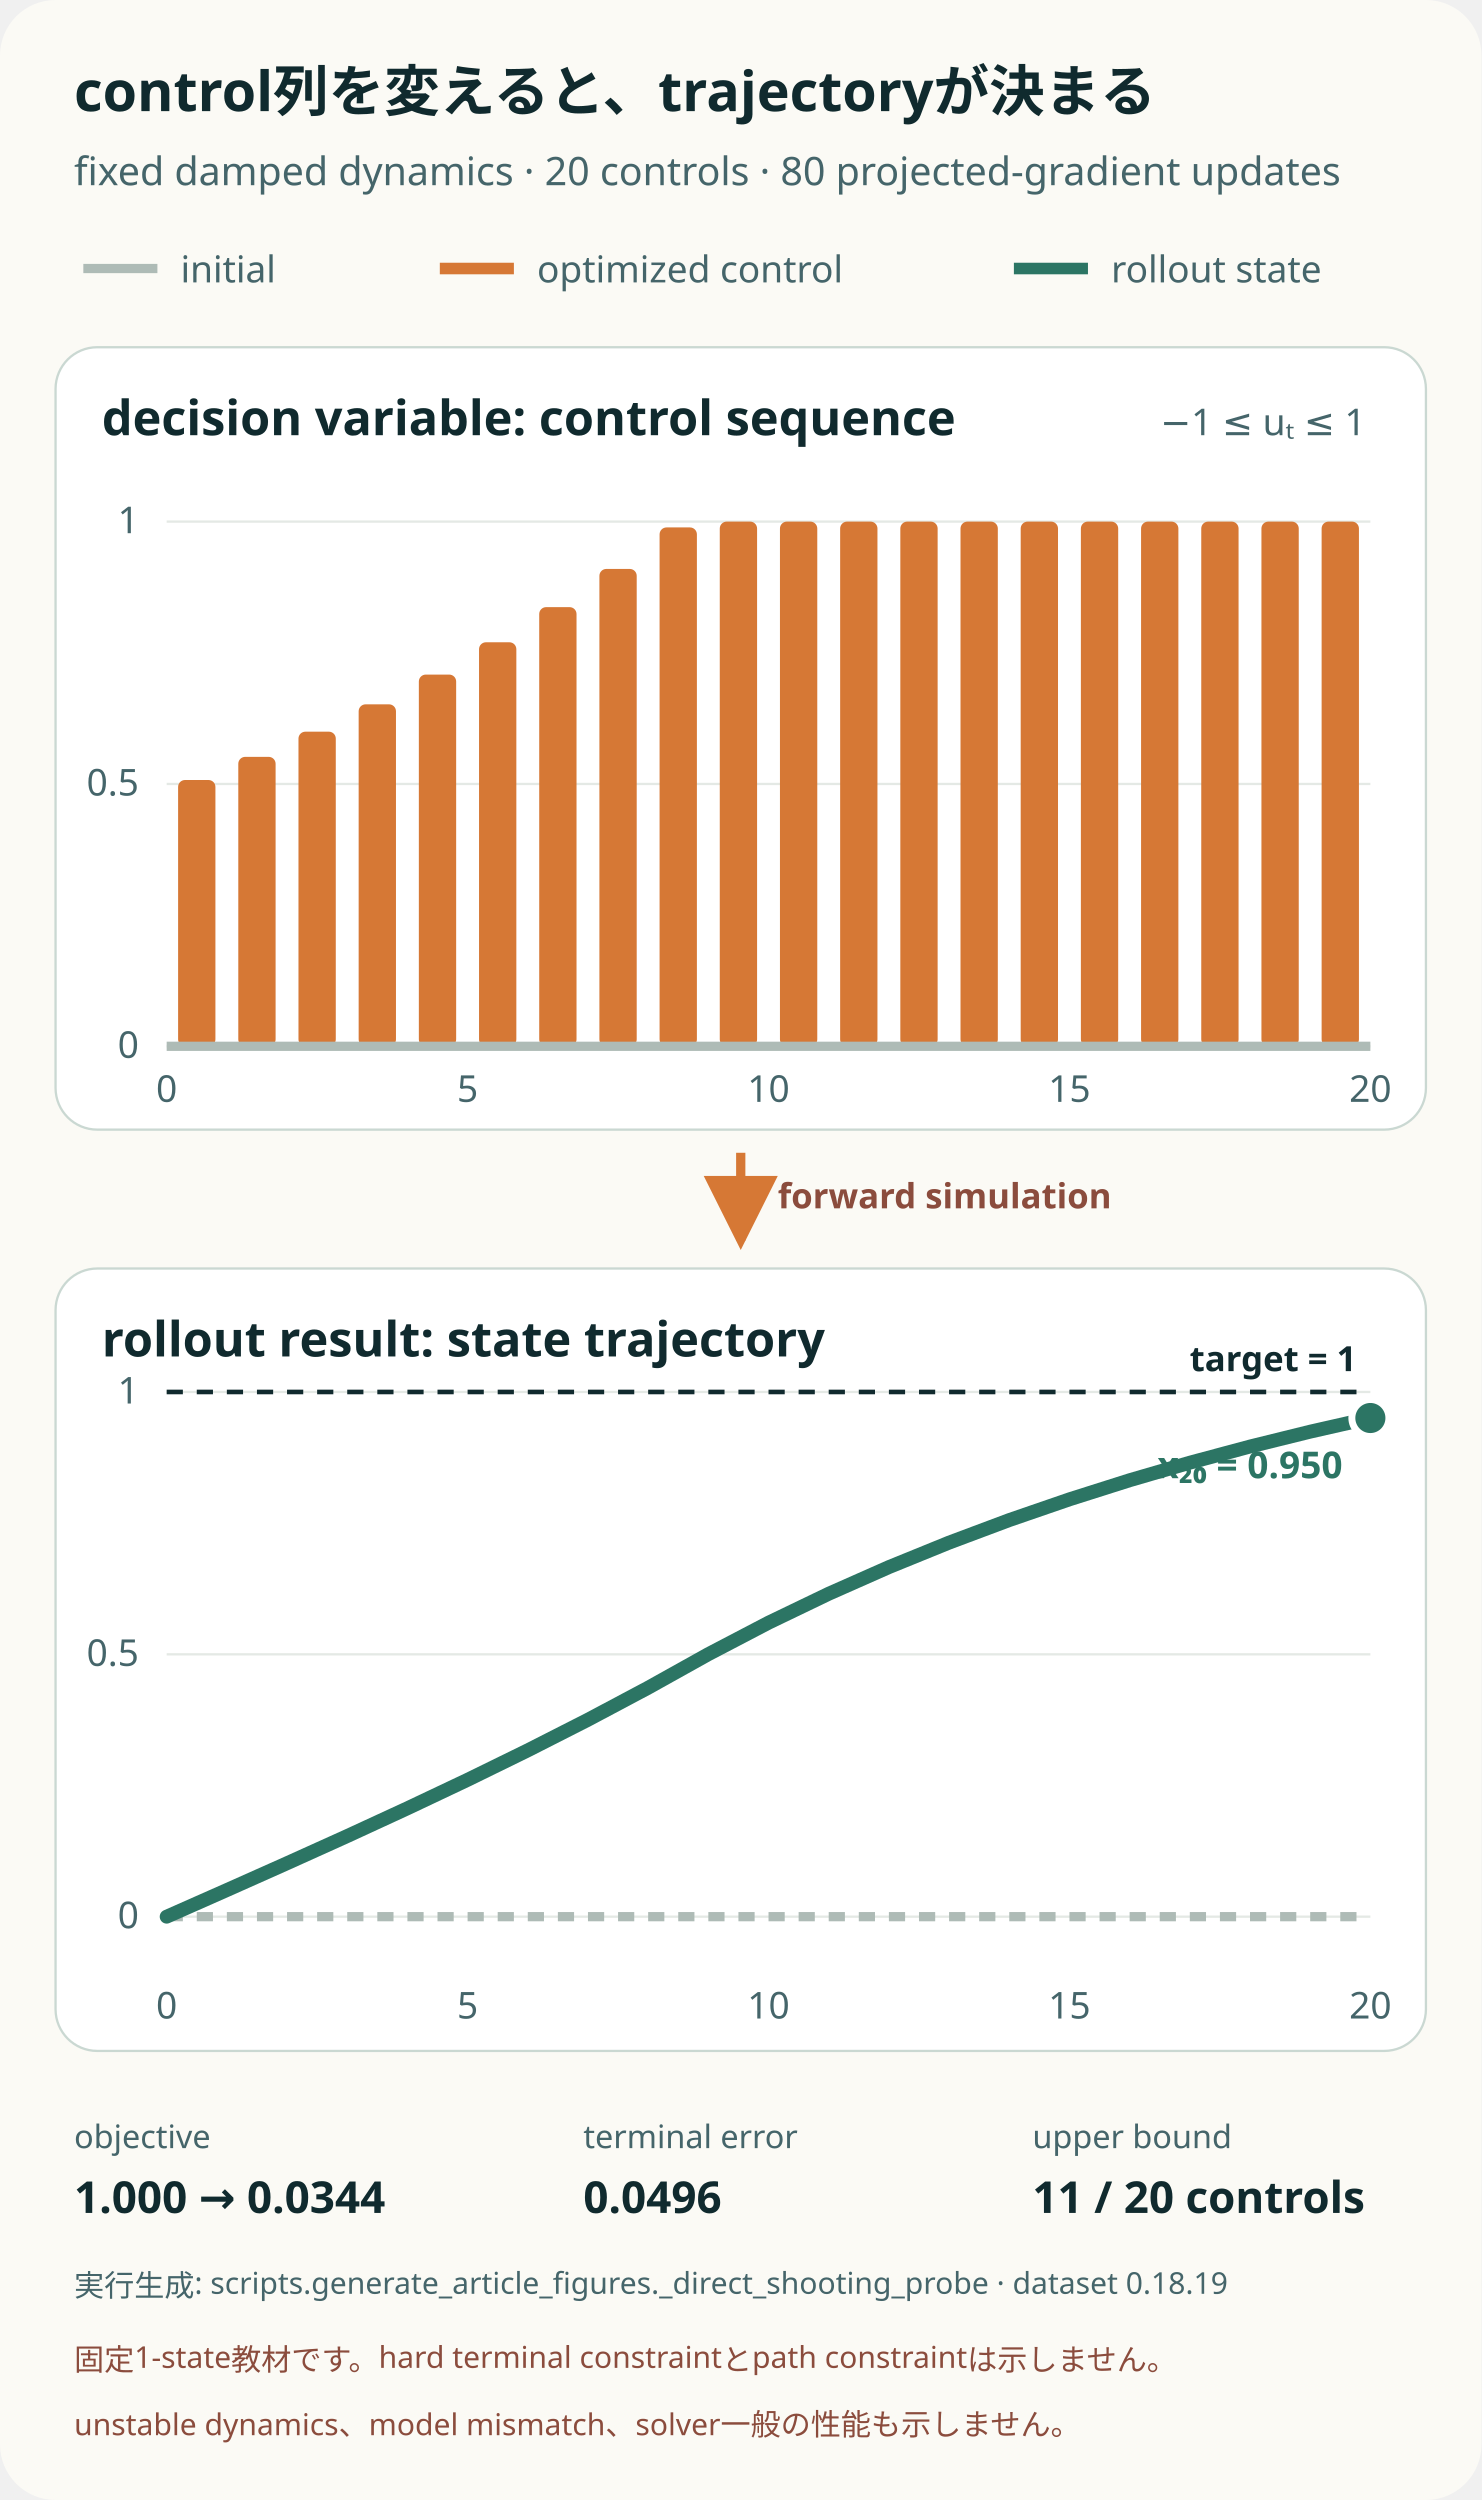
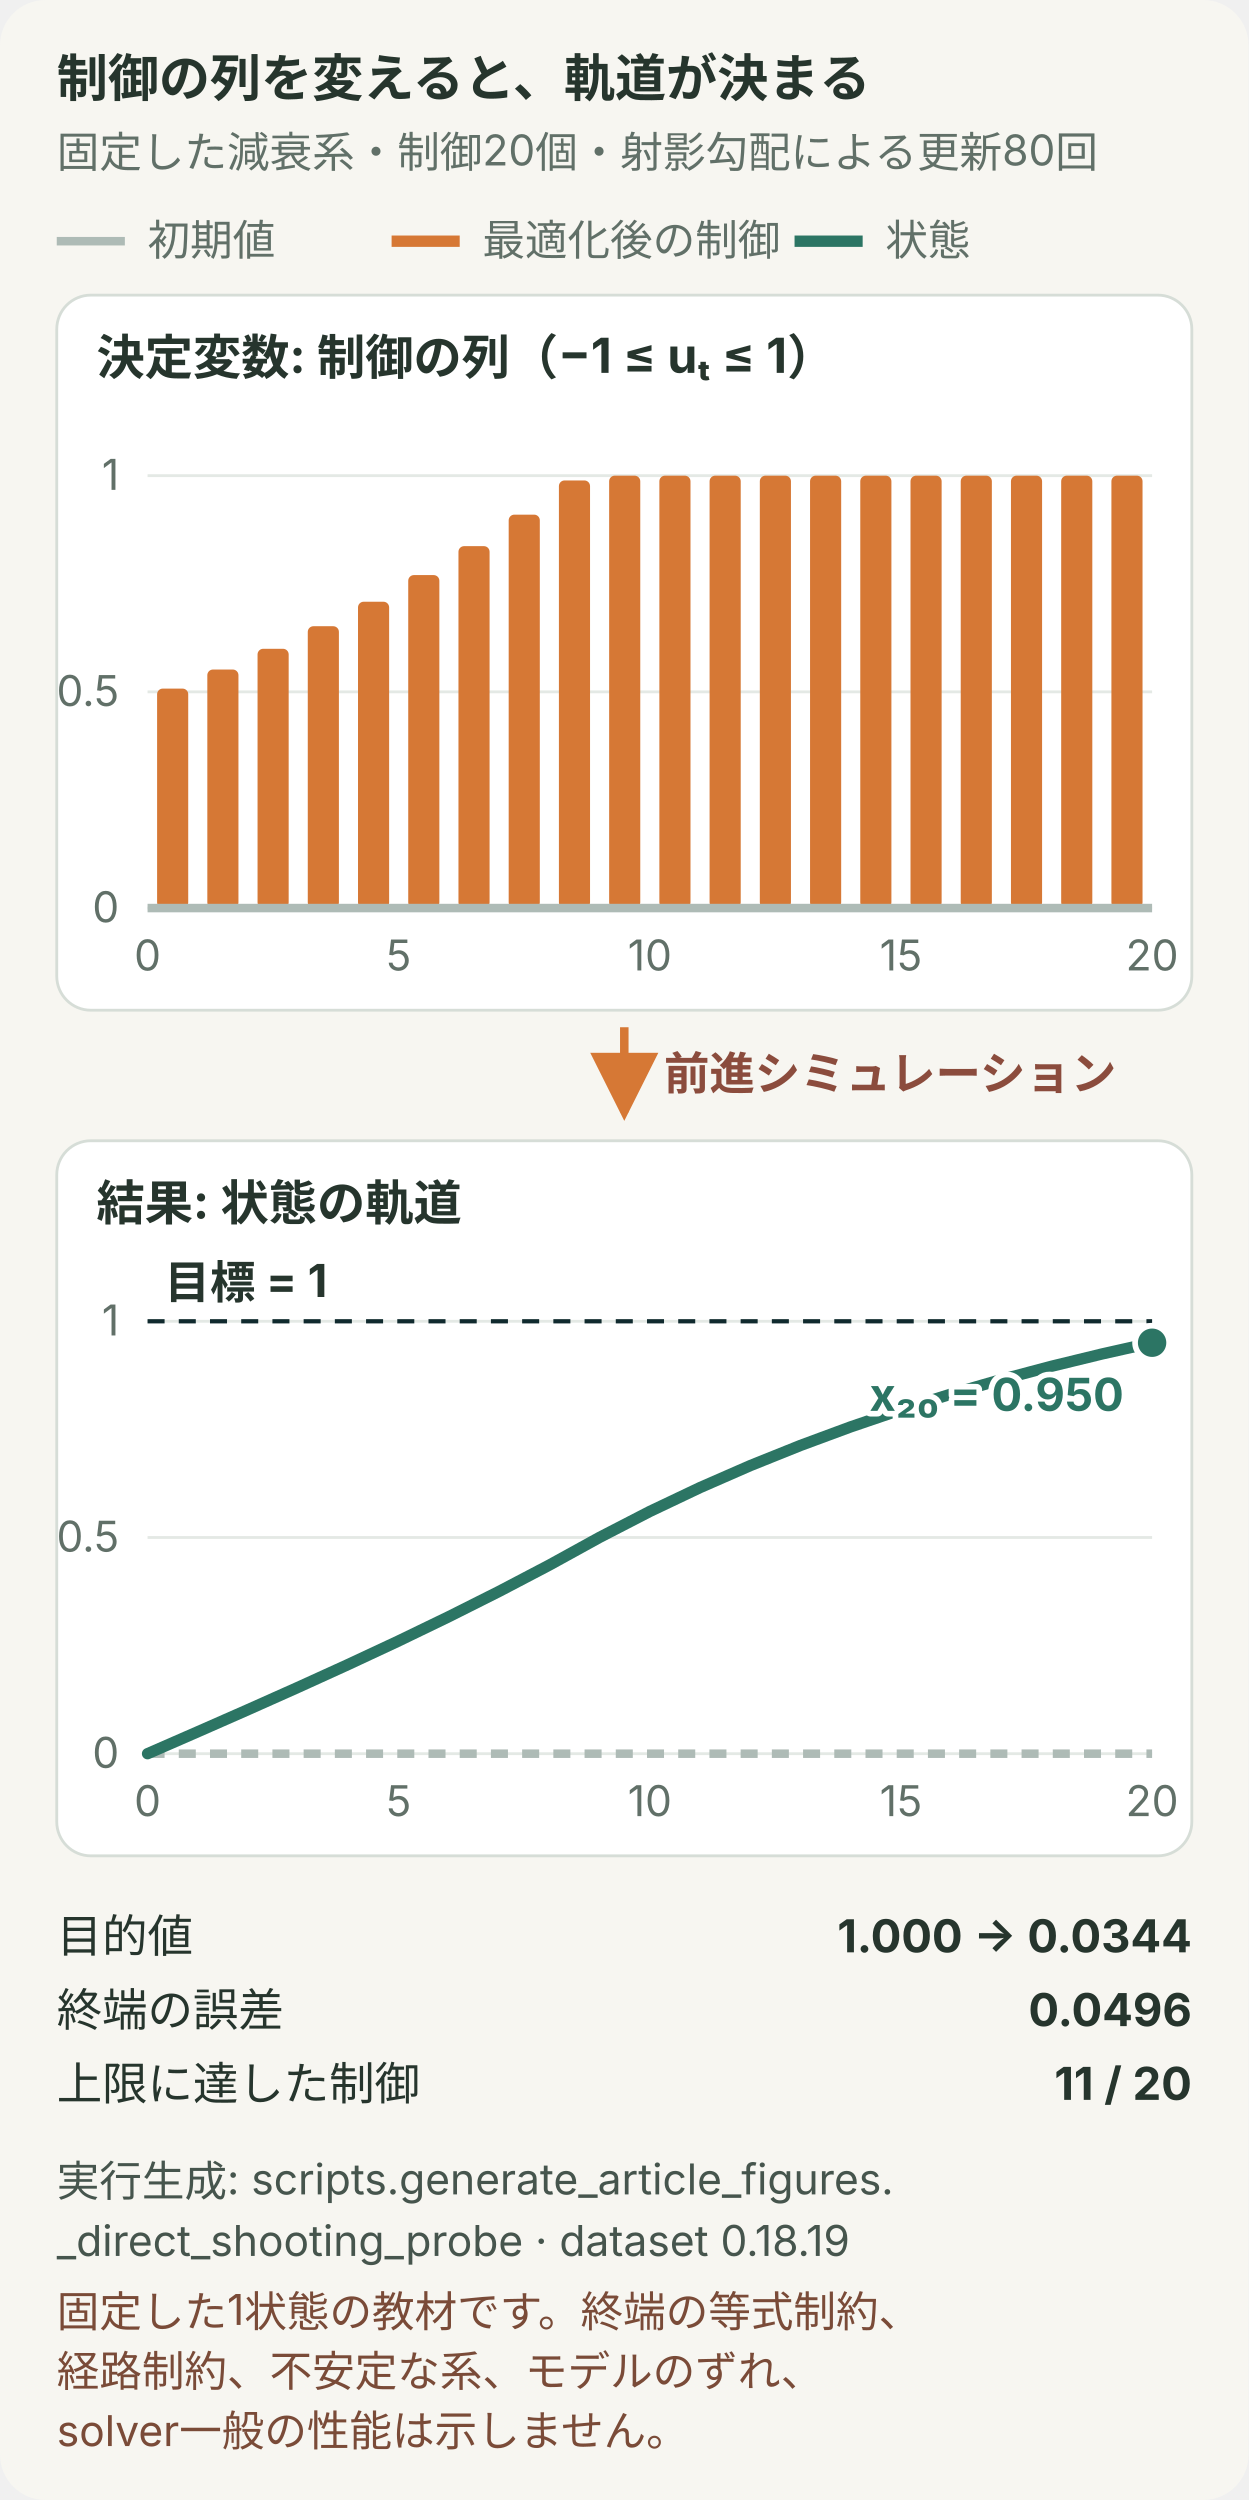
- <svg xmlns="http://www.w3.org/2000/svg" width="640" height="1080" viewBox="0 0 640 1080" role="img" aria-labelledby="figure-title figure-description">
-   <rect width="640" height="1080" rx="24" fill="#fbfaf5" />
-   <text x="32" y="48" class="dsh-title">control列を変えると、trajectoryが決まる</text>
-   <text x="32" y="80" class="dsh-subtitle">fixed damped dynamics · 20 controls · 80 projected-gradient updates</text>
-   <line x1="36" y1="116" x2="68" y2="116" stroke="#aebbb6" stroke-width="4" />
-   <text x="78" y="122" class="dsh-legend">initial</text>
-   <line x1="190" y1="116" x2="222" y2="116" stroke="#d67835" stroke-width="5" />
-   <text x="232" y="122" class="dsh-legend">optimized control</text>
-   <line x1="438" y1="116" x2="470" y2="116" stroke="#2c7564" stroke-width="5" />
-   <text x="480" y="122" class="dsh-legend">rollout state</text>
+ <svg xmlns="http://www.w3.org/2000/svg" viewBox="0 0 440 881" width="440" height="881" role="img" aria-labelledby="figure-title figure-description">
+   <rect width="440" height="881" rx="16" fill="#f7f6f1" />
+   <text x="20" y="34" class="title">制御の列を変えると、軌道が決まる</text>
+   <text x="20" y="59" class="subtitle">固定した減衰系・制御20個・射影勾配による更新80回</text>
+   <line x1="20" y1="85" x2="44" y2="85" stroke="#aebbb6" stroke-width="3" />
+   <text x="52" y="90" class="note">初期値</text>
+   <line x1="138" y1="85" x2="162" y2="85" stroke="#d67835" stroke-width="4" />
+   <text x="170" y="90" class="note">最適化後の制御</text>
+   <line x1="280" y1="85" x2="304" y2="85" stroke="#2c7564" stroke-width="4" />
+   <text x="312" y="90" class="note">状態</text>
  <defs>
    <marker id="dsh-arrow" markerWidth="8" markerHeight="8" refX="7" refY="4" orient="auto">
      <path d="M0,0 L8,4 L0,8 Z" fill="#d67835" />
    </marker>
  </defs>
-   <rect x="24" y="150" width="592" height="338" rx="18" fill="#fff" stroke="#cad8d2" />
-   <text x="44" y="188" class="dsh-panel">decision variable: control sequence</text>
-   <text x="590" y="188" text-anchor="end" class="dsh-status">−1 ≤ uₜ ≤ 1</text>
-   <line x1="72.0" y1="452.00" x2="592.0" y2="452.00" stroke="#e4e9e5" stroke-width="1" />
-   <text x="60" y="457.00" text-anchor="end" class="dsh-axis">0</text>
-   <line x1="72.0" y1="338.67" x2="592.0" y2="338.67" stroke="#e4e9e5" stroke-width="1" />
-   <text x="60" y="343.67" text-anchor="end" class="dsh-axis">0.5</text>
-   <line x1="72.0" y1="225.33" x2="592.0" y2="225.33" stroke="#e4e9e5" stroke-width="1" />
-   <text x="60" y="230.33" text-anchor="end" class="dsh-axis">1</text>
-   <rect x="76.94" y="336.96" width="16.12" height="115.04" rx="3" fill="#d67835" />
-   <rect x="102.94" y="326.96" width="16.12" height="125.04" rx="3" fill="#d67835" />
-   <rect x="128.94" y="316.08" width="16.12" height="135.92" rx="3" fill="#d67835" />
-   <rect x="154.94" y="304.27" width="16.12" height="147.73" rx="3" fill="#d67835" />
-   <rect x="180.94" y="291.42" width="16.12" height="160.58" rx="3" fill="#d67835" />
-   <rect x="206.94" y="277.46" width="16.12" height="174.54" rx="3" fill="#d67835" />
-   <rect x="232.94" y="262.28" width="16.12" height="189.72" rx="3" fill="#d67835" />
-   <rect x="258.94" y="245.78" width="16.12" height="206.22" rx="3" fill="#d67835" />
-   <rect x="284.94" y="227.85" width="16.12" height="224.15" rx="3" fill="#d67835" />
-   <rect x="310.94" y="225.33" width="16.12" height="226.67" rx="3" fill="#d67835" />
-   <rect x="336.94" y="225.33" width="16.12" height="226.67" rx="3" fill="#d67835" />
-   <rect x="362.94" y="225.33" width="16.12" height="226.67" rx="3" fill="#d67835" />
-   <rect x="388.94" y="225.33" width="16.12" height="226.67" rx="3" fill="#d67835" />
-   <rect x="414.94" y="225.33" width="16.12" height="226.67" rx="3" fill="#d67835" />
-   <rect x="440.94" y="225.33" width="16.12" height="226.67" rx="3" fill="#d67835" />
-   <rect x="466.94" y="225.33" width="16.12" height="226.67" rx="3" fill="#d67835" />
-   <rect x="492.94" y="225.33" width="16.12" height="226.67" rx="3" fill="#d67835" />
-   <rect x="518.94" y="225.33" width="16.12" height="226.67" rx="3" fill="#d67835" />
-   <rect x="544.94" y="225.33" width="16.12" height="226.67" rx="3" fill="#d67835" />
-   <rect x="570.94" y="225.33" width="16.12" height="226.67" rx="3" fill="#d67835" />
-   <line x1="72.0" y1="452.00" x2="592.0" y2="452.00" stroke="#aebbb6" stroke-width="4" />
-   <text x="72.00" y="476" text-anchor="middle" class="dsh-axis">0</text>
-   <text x="202.00" y="476" text-anchor="middle" class="dsh-axis">5</text>
-   <text x="332.00" y="476" text-anchor="middle" class="dsh-axis">10</text>
-   <text x="462.00" y="476" text-anchor="middle" class="dsh-axis">15</text>
-   <text x="592.00" y="476" text-anchor="middle" class="dsh-axis">20</text>
-   <line x1="320" y1="498" x2="320" y2="536" stroke="#d67835" stroke-width="4" marker-end="url(#dsh-arrow)" />
-   <text x="336" y="522" class="dsh-flow">forward simulation</text>
-   <rect x="24" y="548" width="592" height="338" rx="18" fill="#fff" stroke="#cad8d2" />
-   <text x="44" y="586" class="dsh-panel">rollout result: state trajectory</text>
-   <line x1="72.0" y1="828.00" x2="592.0" y2="828.00" stroke="#e4e9e5" stroke-width="1" />
-   <text x="60" y="833.00" text-anchor="end" class="dsh-axis">0</text>
-   <line x1="72.0" y1="714.67" x2="592.0" y2="714.67" stroke="#e4e9e5" stroke-width="1" />
-   <text x="60" y="719.67" text-anchor="end" class="dsh-axis">0.5</text>
-   <line x1="72.0" y1="601.33" x2="592.0" y2="601.33" stroke="#e4e9e5" stroke-width="1" />
-   <text x="60" y="606.33" text-anchor="end" class="dsh-axis">1</text>
-   <line x1="72.0" y1="601.33" x2="592.0" y2="601.33" stroke="#102a2e" stroke-width="2" stroke-dasharray="7 6" />
-   <text x="586" y="592.33" text-anchor="end" class="dsh-target">target = 1</text>
-   <polyline points="72.00,828.00 98.00,828.00 124.00,828.00 150.00,828.00 176.00,828.00 202.00,828.00 228.00,828.00 254.00,828.00 280.00,828.00 306.00,828.00 332.00,828.00 358.00,828.00 384.00,828.00 410.00,828.00 436.00,828.00 462.00,828.00 488.00,828.00 514.00,828.00 540.00,828.00 566.00,828.00 592.00,828.00" fill="none" stroke="#aebbb6" stroke-width="4" stroke-dasharray="7 6" />
-   <polyline points="72.00,828.00 98.00,816.50 124.00,804.91 150.00,793.17 176.00,781.18 202.00,768.87 228.00,756.14 254.00,742.92 280.00,729.10 306.00,714.60 332.00,701.01 358.00,688.50 384.00,676.99 410.00,666.41 436.00,656.67 462.00,647.71 488.00,639.46 514.00,631.88 540.00,624.90 566.00,618.48 592.00,612.58" fill="none" stroke="#2c7564" stroke-width="6" stroke-linecap="round" stroke-linejoin="round" />
-   <circle cx="592.00" cy="612.58" r="8" fill="#2c7564" stroke="#fff" stroke-width="3" />
-   <text x="580.00" y="638.58" text-anchor="end" class="dsh-final">x₂₀ = 0.950</text>
-   <text x="72.00" y="872" text-anchor="middle" class="dsh-axis">0</text>
-   <text x="202.00" y="872" text-anchor="middle" class="dsh-axis">5</text>
-   <text x="332.00" y="872" text-anchor="middle" class="dsh-axis">10</text>
-   <text x="462.00" y="872" text-anchor="middle" class="dsh-axis">15</text>
-   <text x="592.00" y="872" text-anchor="middle" class="dsh-axis">20</text>
-   <text x="32" y="928" class="dsh-metric-label">objective</text>
-   <text x="32" y="956" class="dsh-metric">1.000 → 0.0344</text>
-   <text x="252" y="928" class="dsh-metric-label">terminal error</text>
-   <text x="252" y="956" class="dsh-metric">0.0496</text>
-   <text x="446" y="928" class="dsh-metric-label">upper bound</text>
-   <text x="446" y="956" class="dsh-metric">11 / 20 controls</text>
-   <text x="32" y="992" class="dsh-meta">実行生成: scripts.generate_article_figures._direct_shooting_probe · dataset 0.18.19</text>
-   <text x="32" y="1024" class="dsh-note">固定1-state教材です。hard terminal constraintとpath constraintは示しません。</text>
-   <text x="32" y="1052" class="dsh-note">unstable dynamics、model mismatch、solver一般の性能も示しません。</text>
-   <style>
-   .dsh-title { font: 700 24px system-ui, sans-serif; fill: #102a2e; }
-   .dsh-subtitle { font: 400 17px system-ui, sans-serif; fill: #45656a; }
-   .dsh-panel { font: 700 21px system-ui, sans-serif; fill: #102a2e; }
-   .dsh-legend, .dsh-status { font: 400 16px system-ui, sans-serif; fill: #45656a; }
-   .dsh-axis { font: 400 16px system-ui, sans-serif; fill: #45656a; }
-   .dsh-flow { font: 700 15px system-ui, sans-serif; fill: #8b4c3d; }
-   .dsh-target { font: 700 15px system-ui, sans-serif; fill: #102a2e; }
-   .dsh-final { font: 700 16px system-ui, sans-serif; fill: #2c7564; }
-   .dsh-metric-label { font: 400 14px system-ui, sans-serif; fill: #45656a; }
-   .dsh-metric { font: 700 19px system-ui, sans-serif; fill: #102a2e; }
-   .dsh-meta { font: 400 13px system-ui, sans-serif; fill: #45656a; }
-   .dsh-note { font: 400 13px system-ui, sans-serif; fill: #8b4c3d; }
- </style>
+   <rect x="20" y="104" width="400" height="252" rx="12" fill="#fff" stroke="#d6ddd7" />
+   <text x="34" y="132" class="panel-title">決定変数: 制御の列（−1 ≤ uₜ ≤ 1）</text>
+   <line x1="52" y1="320.00" x2="406" y2="320.00" stroke="#e4e9e5" stroke-width="1" />
+   <text x="42" y="325.00" text-anchor="end" class="axis">0</text>
+   <line x1="52" y1="243.81" x2="406" y2="243.81" stroke="#e4e9e5" stroke-width="1" />
+   <text x="42" y="248.81" text-anchor="end" class="axis">0.5</text>
+   <line x1="52" y1="167.62" x2="406" y2="167.62" stroke="#e4e9e5" stroke-width="1" />
+   <text x="42" y="172.62" text-anchor="end" class="axis">1</text>
+   <rect x="55.36" y="242.66" width="10.97" height="77.34" rx="2" fill="#d67835" />
+   <rect x="73.06" y="235.94" width="10.97" height="84.06" rx="2" fill="#d67835" />
+   <rect x="90.76" y="228.63" width="10.97" height="91.37" rx="2" fill="#d67835" />
+   <rect x="108.46" y="220.68" width="10.97" height="99.32" rx="2" fill="#d67835" />
+   <rect x="126.16" y="212.05" width="10.97" height="107.95" rx="2" fill="#d67835" />
+   <rect x="143.86" y="202.66" width="10.97" height="117.34" rx="2" fill="#d67835" />
+   <rect x="161.56" y="192.46" width="10.97" height="127.54" rx="2" fill="#d67835" />
+   <rect x="179.26" y="181.36" width="10.97" height="138.64" rx="2" fill="#d67835" />
+   <rect x="196.96" y="169.31" width="10.97" height="150.69" rx="2" fill="#d67835" />
+   <rect x="214.66" y="167.62" width="10.97" height="152.38" rx="2" fill="#d67835" />
+   <rect x="232.36" y="167.62" width="10.97" height="152.38" rx="2" fill="#d67835" />
+   <rect x="250.06" y="167.62" width="10.97" height="152.38" rx="2" fill="#d67835" />
+   <rect x="267.76" y="167.62" width="10.97" height="152.38" rx="2" fill="#d67835" />
+   <rect x="285.46" y="167.62" width="10.97" height="152.38" rx="2" fill="#d67835" />
+   <rect x="303.16" y="167.62" width="10.97" height="152.38" rx="2" fill="#d67835" />
+   <rect x="320.86" y="167.62" width="10.97" height="152.38" rx="2" fill="#d67835" />
+   <rect x="338.56" y="167.62" width="10.97" height="152.38" rx="2" fill="#d67835" />
+   <rect x="356.26" y="167.62" width="10.97" height="152.38" rx="2" fill="#d67835" />
+   <rect x="373.96" y="167.62" width="10.97" height="152.38" rx="2" fill="#d67835" />
+   <rect x="391.66" y="167.62" width="10.97" height="152.38" rx="2" fill="#d67835" />
+   <line x1="52" y1="320.00" x2="406" y2="320.00" stroke="#aebbb6" stroke-width="3" />
+   <text x="52.00" y="342" text-anchor="middle" class="axis">0</text>
+   <text x="140.50" y="342" text-anchor="middle" class="axis">5</text>
+   <text x="229.00" y="342" text-anchor="middle" class="axis">10</text>
+   <text x="317.50" y="342" text-anchor="middle" class="axis">15</text>
+   <text x="406.00" y="342" text-anchor="middle" class="axis">20</text>
+   <line x1="220" y1="362" x2="220" y2="392" stroke="#d67835" stroke-width="3" marker-end="url(#dsh-arrow)" />
+   <text x="234" y="384" class="method" style="fill:#8b4c3d">前進シミュレーション</text>
+   <rect x="20" y="402" width="400" height="252" rx="12" fill="#fff" stroke="#d6ddd7" />
+   <text x="34" y="430" class="panel-title">結果: 状態の軌道</text>
+   <line x1="52" y1="618.00" x2="406" y2="618.00" stroke="#e4e9e5" stroke-width="1" />
+   <text x="42" y="623.00" text-anchor="end" class="axis">0</text>
+   <line x1="52" y1="541.81" x2="406" y2="541.81" stroke="#e4e9e5" stroke-width="1" />
+   <text x="42" y="546.81" text-anchor="end" class="axis">0.5</text>
+   <line x1="52" y1="465.62" x2="406" y2="465.62" stroke="#e4e9e5" stroke-width="1" />
+   <text x="42" y="470.62" text-anchor="end" class="axis">1</text>
+   <line x1="52" y1="465.62" x2="406" y2="465.62" stroke="#102a2e" stroke-width="1.5" stroke-dasharray="6 5" />
+   <text x="58" y="457.62" class="method halo">目標 = 1</text>
+   <polyline points="52.00,618.00 69.70,618.00 87.40,618.00 105.10,618.00 122.80,618.00 140.50,618.00 158.20,618.00 175.90,618.00 193.60,618.00 211.30,618.00 229.00,618.00 246.70,618.00 264.40,618.00 282.10,618.00 299.80,618.00 317.50,618.00 335.20,618.00 352.90,618.00 370.60,618.00 388.30,618.00 406.00,618.00" fill="none" stroke="#aebbb6" stroke-width="3" stroke-dasharray="6 5" />
+   <polyline points="52.00,618.00 69.70,610.27 87.40,602.48 105.10,594.58 122.80,586.52 140.50,578.25 158.20,569.69 175.90,560.80 193.60,551.52 211.30,541.77 229.00,532.63 246.70,524.22 264.40,516.48 282.10,509.37 299.80,502.82 317.50,496.79 335.20,491.25 352.90,486.15 370.60,481.46 388.30,477.15 406.00,473.18" fill="none" stroke="#2c7564" stroke-width="4" stroke-linecap="round" stroke-linejoin="round" />
+   <circle cx="406.00" cy="473.18" r="6" fill="#2c7564" stroke="#fff" stroke-width="2" />
+   <text x="396.00" y="497.18" text-anchor="end" class="method halo" style="fill:#2c7564">x₂₀ = 0.950</text>
+   <text x="52.00" y="640" text-anchor="middle" class="axis">0</text>
+   <text x="140.50" y="640" text-anchor="middle" class="axis">5</text>
+   <text x="229.00" y="640" text-anchor="middle" class="axis">10</text>
+   <text x="317.50" y="640" text-anchor="middle" class="axis">15</text>
+   <text x="406.00" y="640" text-anchor="middle" class="axis">20</text>
+   <text x="20" y="688" class="metric">目的値</text>
+   <text x="420" y="688" text-anchor="end" class="metric-value">1.000 → 0.0344</text>
+   <text x="20" y="714" class="metric">終端の誤差</text>
+   <text x="420" y="714" text-anchor="end" class="metric-value">0.0496</text>
+   <text x="20" y="740" class="metric">上限に達した制御</text>
+   <text x="420" y="740" text-anchor="end" class="metric-value">11 / 20</text>
+   <text x="20" y="774" class="caption">実行生成: scripts.generate_article_figures.</text>
+   <text x="20" y="795" class="caption">_direct_shooting_probe · dataset 0.18.19</text>
+   <text x="20" y="820" class="caveat">固定した1状態の教材です。終端の等式制約、</text>
+   <text x="20" y="841" class="caveat">経路制約、不安定な系、モデルのずれ、</text>
+   <text x="20" y="862" class="caveat">solver一般の性能は示しません。</text>
+   <style>text{font-family:system-ui,-apple-system,'Segoe UI',sans-serif;fill:#26352d;font-size:15px}.title{font-size:18px;font-weight:750}.subtitle{fill:#617068}.panel-title{font-size:17px;font-weight:750}.method{font-size:16px;font-weight:750}.metric,.metric-value{font-size:16px;font-variant-numeric:tabular-nums}.metric-value{font-weight:750}.status,.axis,.note{fill:#617068}.caption{fill:#46554d}.caveat{fill:#7a4b38}.halo{paint-order:stroke;stroke:#fff;stroke-width:4px;stroke-linejoin:round}</style>
</svg>
